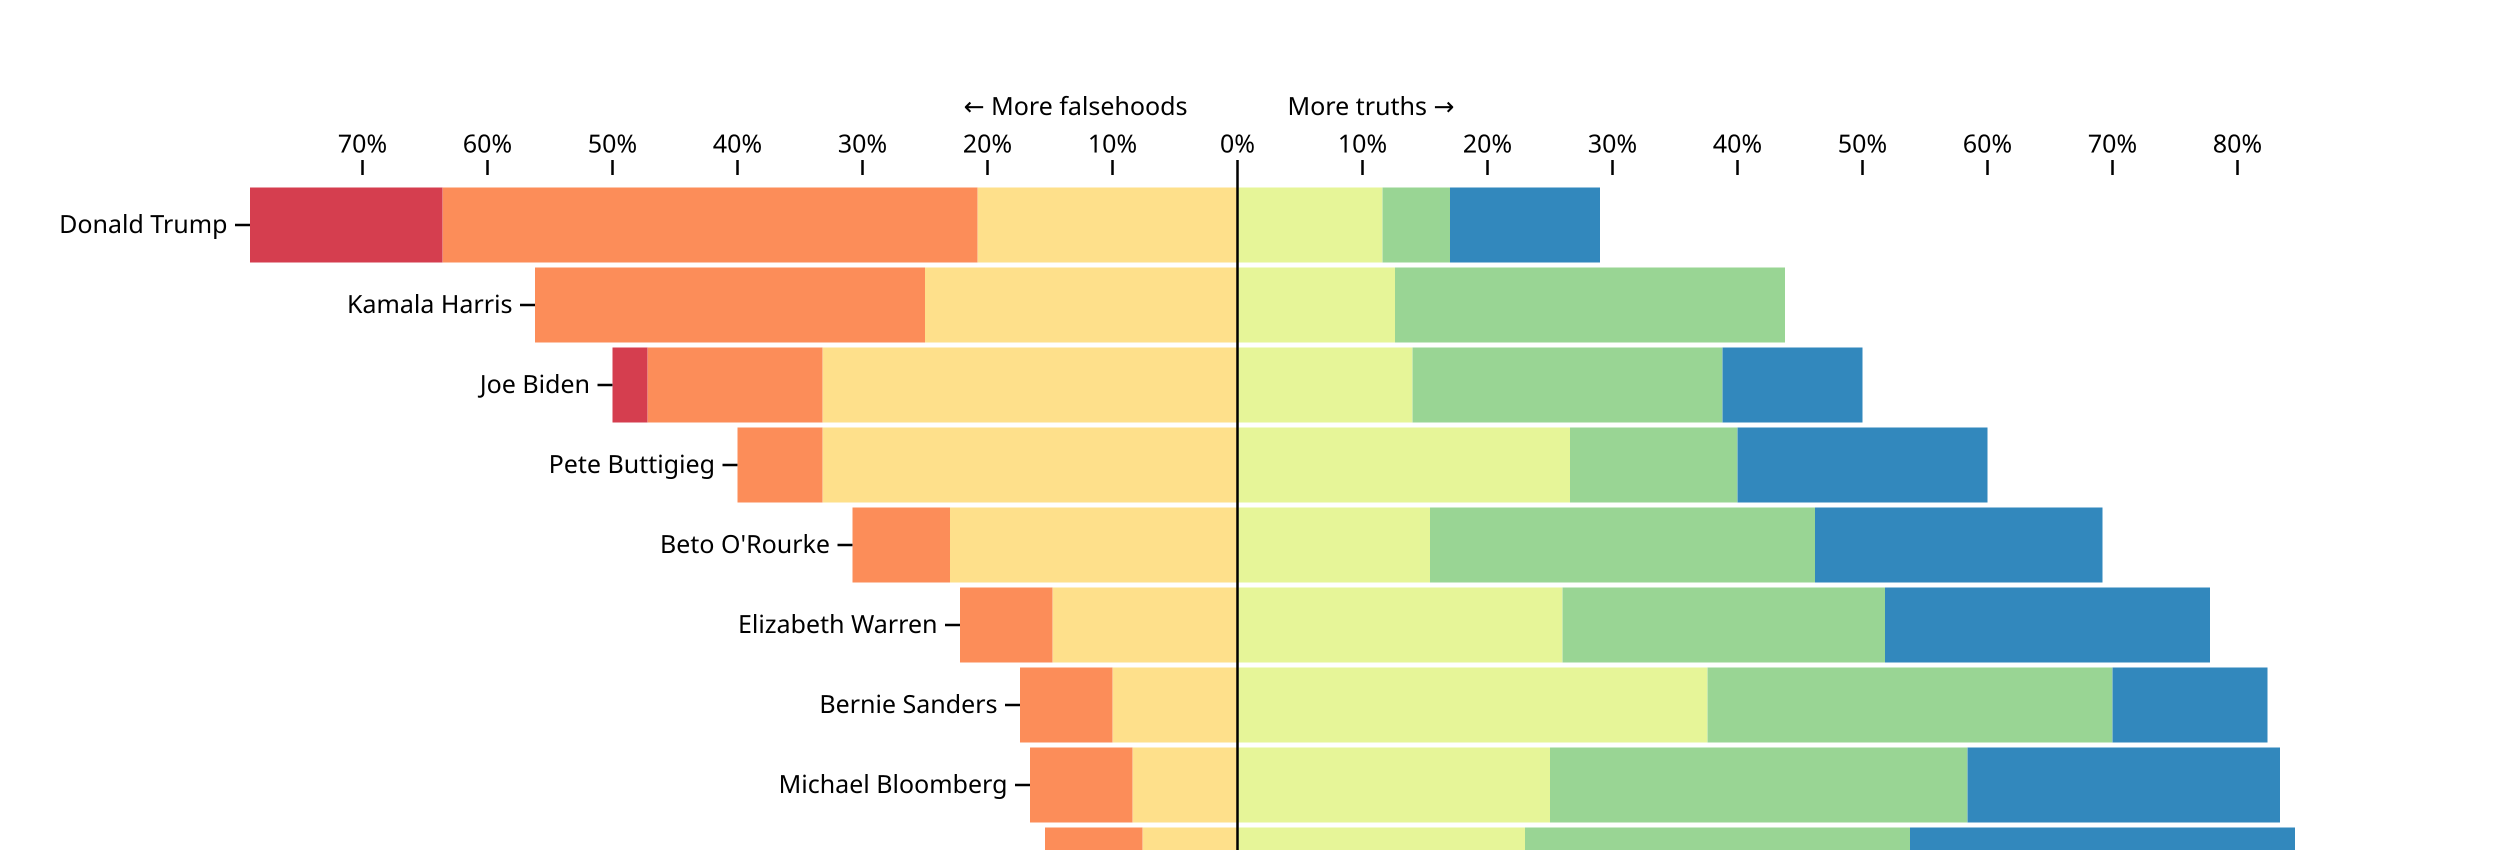
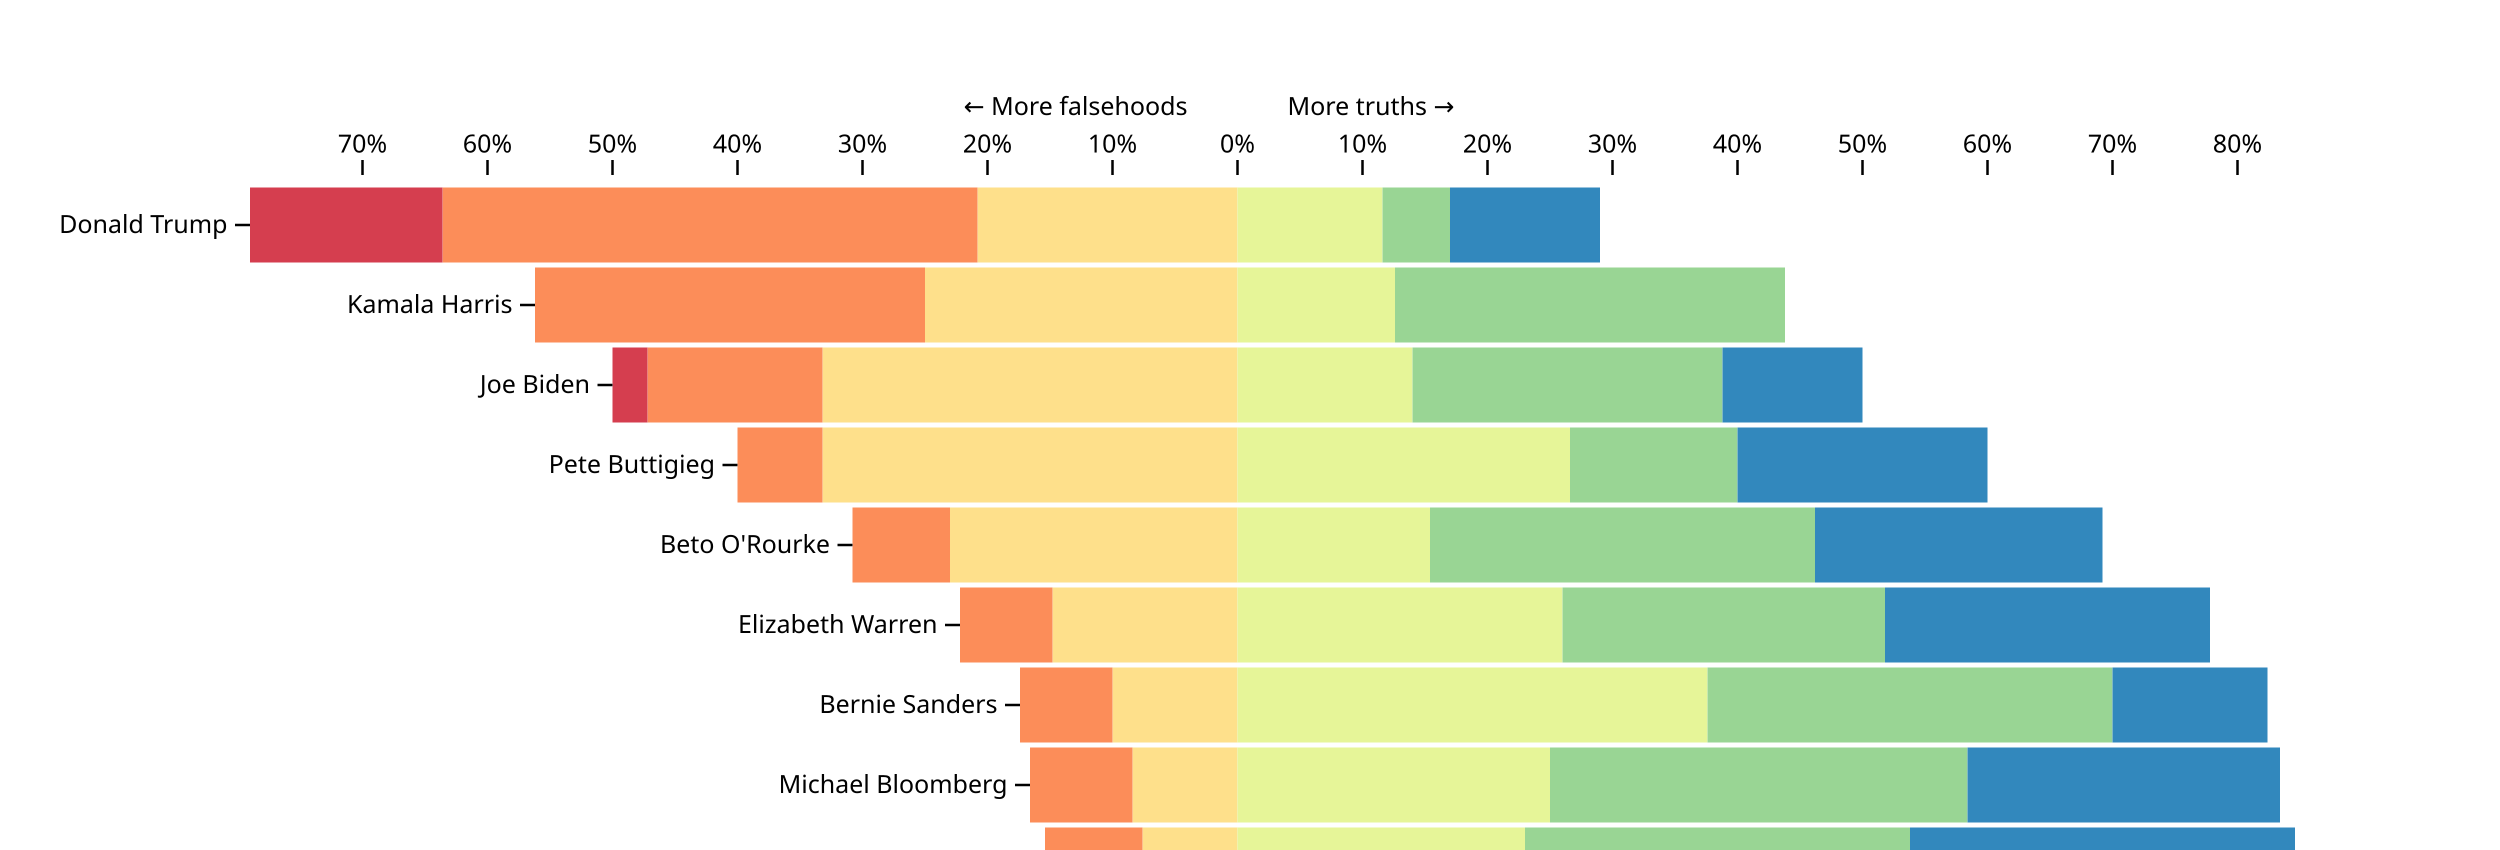
<svg xmlns="http://www.w3.org/2000/svg" width="900" height="340" viewBox="-20,-30,1000,340" style="max-width: 100%; height: auto; font: 10px sans-serif;" id="svg">
  <g>
    <g fill="#fee08b">
      <rect x="371" y="45" width="104" height="30">
-         </rect>
+       </rect>
      <rect x="425" y="237" width="50" height="30">
-         </rect>
+       </rect>
      <rect x="309" y="109" width="166" height="30">
-         </rect>
+       </rect>
      <rect x="401" y="205" width="74" height="30">
-         </rect>
+       </rect>
      <rect x="350" y="77" width="125" height="30">
-         </rect>
+       </rect>
      <rect x="309" y="141" width="166" height="30">
-         </rect>
+       </rect>
      <rect x="437" y="301" width="38" height="30">
-         </rect>
+       </rect>
      <rect x="360" y="173" width="115" height="30">
-         </rect>
+       </rect>
      <rect x="433" y="269" width="42" height="30">
-         </rect>
+       </rect>
    </g>
    <g fill="#fc8d59">
      <rect x="157" y="45" width="214" height="30">
-         </rect>
+       </rect>
      <rect x="388" y="237" width="37" height="30">
-         </rect>
+       </rect>
      <rect x="239" y="109" width="70" height="30">
-         </rect>
+       </rect>
      <rect x="364" y="205" width="37" height="30">
-         </rect>
+       </rect>
      <rect x="194" y="77" width="156" height="30">
-         </rect>
+       </rect>
      <rect x="275" y="141" width="34" height="30">
-         </rect>
+       </rect>
      <rect x="398" y="301" width="39" height="30">
-         </rect>
+       </rect>
      <rect x="321" y="173" width="39" height="30">
-         </rect>
+       </rect>
      <rect x="392" y="269" width="41" height="30">
-         </rect>
+       </rect>
    </g>
    <g fill="#d53e4f">
      <rect x="80" y="45" width="77" height="30">
-         </rect>
+       </rect>
      <rect x="225" y="109" width="14" height="30">
-         </rect>
+       </rect>
    </g>
    <g fill="#e6f598">
      <rect x="475" y="45" width="58" height="30">
-         </rect>
+       </rect>
      <rect x="475" y="237" width="188" height="30">
-         </rect>
+       </rect>
      <rect x="475" y="109" width="70" height="30">
-         </rect>
+       </rect>
      <rect x="475" y="205" width="130" height="30">
-         </rect>
+       </rect>
      <rect x="475" y="77" width="63" height="30">
-         </rect>
+       </rect>
      <rect x="475" y="141" width="133" height="30">
-         </rect>
+       </rect>
      <rect x="475" y="301" width="115" height="30">
-         </rect>
+       </rect>
      <rect x="475" y="173" width="77" height="30">
-         </rect>
+       </rect>
      <rect x="475" y="269" width="125" height="30">
-         </rect>
+       </rect>
    </g>
    <g fill="#99d594">
      <rect x="533" y="45" width="27" height="30">
-         </rect>
+       </rect>
      <rect x="663" y="237" width="162" height="30">
-         </rect>
+       </rect>
      <rect x="545" y="109" width="124" height="30">
-         </rect>
+       </rect>
      <rect x="605" y="205" width="129" height="30">
-         </rect>
+       </rect>
      <rect x="538" y="77" width="156" height="30">
-         </rect>
+       </rect>
      <rect x="608" y="141" width="67" height="30">
-         </rect>
+       </rect>
      <rect x="590" y="301" width="154" height="30">
-         </rect>
+       </rect>
      <rect x="552" y="173" width="154" height="30">
-         </rect>
+       </rect>
      <rect x="600" y="269" width="167" height="30">
-         </rect>
+       </rect>
    </g>
    <g fill="#3288bd">
      <rect x="560" y="45" width="60" height="30">
-         </rect>
+       </rect>
      <rect x="825" y="237" width="62" height="30">
-         </rect>
+       </rect>
      <rect x="669" y="109" width="56" height="30">
-         </rect>
+       </rect>
      <rect x="734" y="205" width="130" height="30">
-         </rect>
+       </rect>
      <rect x="675" y="141" width="100" height="30">
-         </rect>
+       </rect>
      <rect x="744" y="301" width="154" height="30">
-         </rect>
+       </rect>
      <rect x="706" y="173" width="115" height="30">
-         </rect>
+       </rect>
      <rect x="767" y="269" width="125" height="30">
-         </rect>
+       </rect>
    </g>
  </g>
  <g transform="translate(0,40)" font-size="10" font-family="sans-serif" text-anchor="middle" fill="none">
    <g transform="translate(125,0)" opacity="1">
      <line y2="-6" stroke="currentColor" />
      <text y="-9" dy="0em" fill="currentColor">70%</text>
    </g>
    <g transform="translate(175,0)" opacity="1">
      <line y2="-6" stroke="currentColor" />
      <text y="-9" dy="0em" fill="currentColor">60%</text>
    </g>
    <g transform="translate(225,0)" opacity="1">
      <line y2="-6" stroke="currentColor" />
      <text y="-9" dy="0em" fill="currentColor">50%</text>
    </g>
    <g transform="translate(275,0)" opacity="1">
      <line y2="-6" stroke="currentColor" />
      <text y="-9" dy="0em" fill="currentColor">40%</text>
    </g>
    <g transform="translate(325,0)" opacity="1">
      <line y2="-6" stroke="currentColor" />
      <text y="-9" dy="0em" fill="currentColor">30%</text>
    </g>
    <g transform="translate(375,0)" opacity="1">
      <line y2="-6" stroke="currentColor" />
      <text y="-9" dy="0em" fill="currentColor">20%</text>
    </g>
    <g transform="translate(425,0)" opacity="1">
      <line y2="-6" stroke="currentColor" />
      <text y="-9" dy="0em" fill="currentColor">10%</text>
    </g>
    <g transform="translate(475,0)" opacity="1">
      <line y2="-6" stroke="currentColor" />
      <text y="-9" dy="0em" fill="currentColor">0%</text>
    </g>
    <g transform="translate(525,0)" opacity="1">
      <line y2="-6" stroke="currentColor" />
      <text y="-9" dy="0em" fill="currentColor">10%</text>
    </g>
    <g transform="translate(575,0)" opacity="1">
      <line y2="-6" stroke="currentColor" />
      <text y="-9" dy="0em" fill="currentColor">20%</text>
    </g>
    <g transform="translate(625,0)" opacity="1">
      <line y2="-6" stroke="currentColor" />
      <text y="-9" dy="0em" fill="currentColor">30%</text>
    </g>
    <g transform="translate(675,0)" opacity="1">
      <line y2="-6" stroke="currentColor" />
      <text y="-9" dy="0em" fill="currentColor">40%</text>
    </g>
    <g transform="translate(725,0)" opacity="1">
      <line y2="-6" stroke="currentColor" />
      <text y="-9" dy="0em" fill="currentColor">50%</text>
    </g>
    <g transform="translate(775,0)" opacity="1">
      <line y2="-6" stroke="currentColor" />
      <text y="-9" dy="0em" fill="currentColor">60%</text>
    </g>
    <g transform="translate(825,0)" opacity="1">
      <line y2="-6" stroke="currentColor" />
      <text y="-9" dy="0em" fill="currentColor">70%</text>
    </g>
    <g transform="translate(875,0)" opacity="1">
      <line y2="-6" stroke="currentColor" />
      <text y="-9" dy="0em" fill="currentColor">80%</text>
    </g>
    <text x="495" y="-24" text-anchor="start" fill="currentColor">More truths →</text>
    <text x="455" y="-24" text-anchor="end" fill="currentColor">← More falsehoods</text>
  </g>
-   <path d="M0,40V337" transform="translate(475,0)" stroke="currentColor" />
  <g font-size="10" font-family="sans-serif" text-anchor="end" fill="none">
    <g transform="translate(80,60)" opacity="1">
      <line x2="-6" stroke="currentColor" />
      <text x="-9" dy="0.32em" fill="currentColor">Donald Trump</text>
    </g>
    <g transform="translate(194,92)" opacity="1">
      <line x2="-6" stroke="currentColor" />
      <text x="-9" dy="0.32em" fill="currentColor">Kamala Harris</text>
    </g>
    <g transform="translate(225,124)" opacity="1">
      <line x2="-6" stroke="currentColor" />
      <text x="-9" dy="0.32em" fill="currentColor">Joe Biden</text>
    </g>
    <g transform="translate(275,156)" opacity="1">
      <line x2="-6" stroke="currentColor" />
      <text x="-9" dy="0.32em" fill="currentColor">Pete Buttigieg</text>
    </g>
    <g transform="translate(321,188)" opacity="1">
      <line x2="-6" stroke="currentColor" />
      <text x="-9" dy="0.32em" fill="currentColor">Beto O'Rourke</text>
    </g>
    <g transform="translate(364,220)" opacity="1">
      <line x2="-6" stroke="currentColor" />
      <text x="-9" dy="0.32em" fill="currentColor">Elizabeth Warren</text>
    </g>
    <g transform="translate(388,252)" opacity="1">
      <line x2="-6" stroke="currentColor" />
      <text x="-9" dy="0.32em" fill="currentColor">Bernie Sanders</text>
    </g>
    <g transform="translate(392,284)" opacity="1">
      <line x2="-6" stroke="currentColor" />
      <text x="-9" dy="0.32em" fill="currentColor">Michael Bloomberg</text>
    </g>
    <g transform="translate(398,316)" opacity="1">
      <line x2="-6" stroke="currentColor" />
      <text x="-9" dy="0.32em" fill="currentColor">Amy Klobuchar</text>
    </g>
  </g>
</svg>
